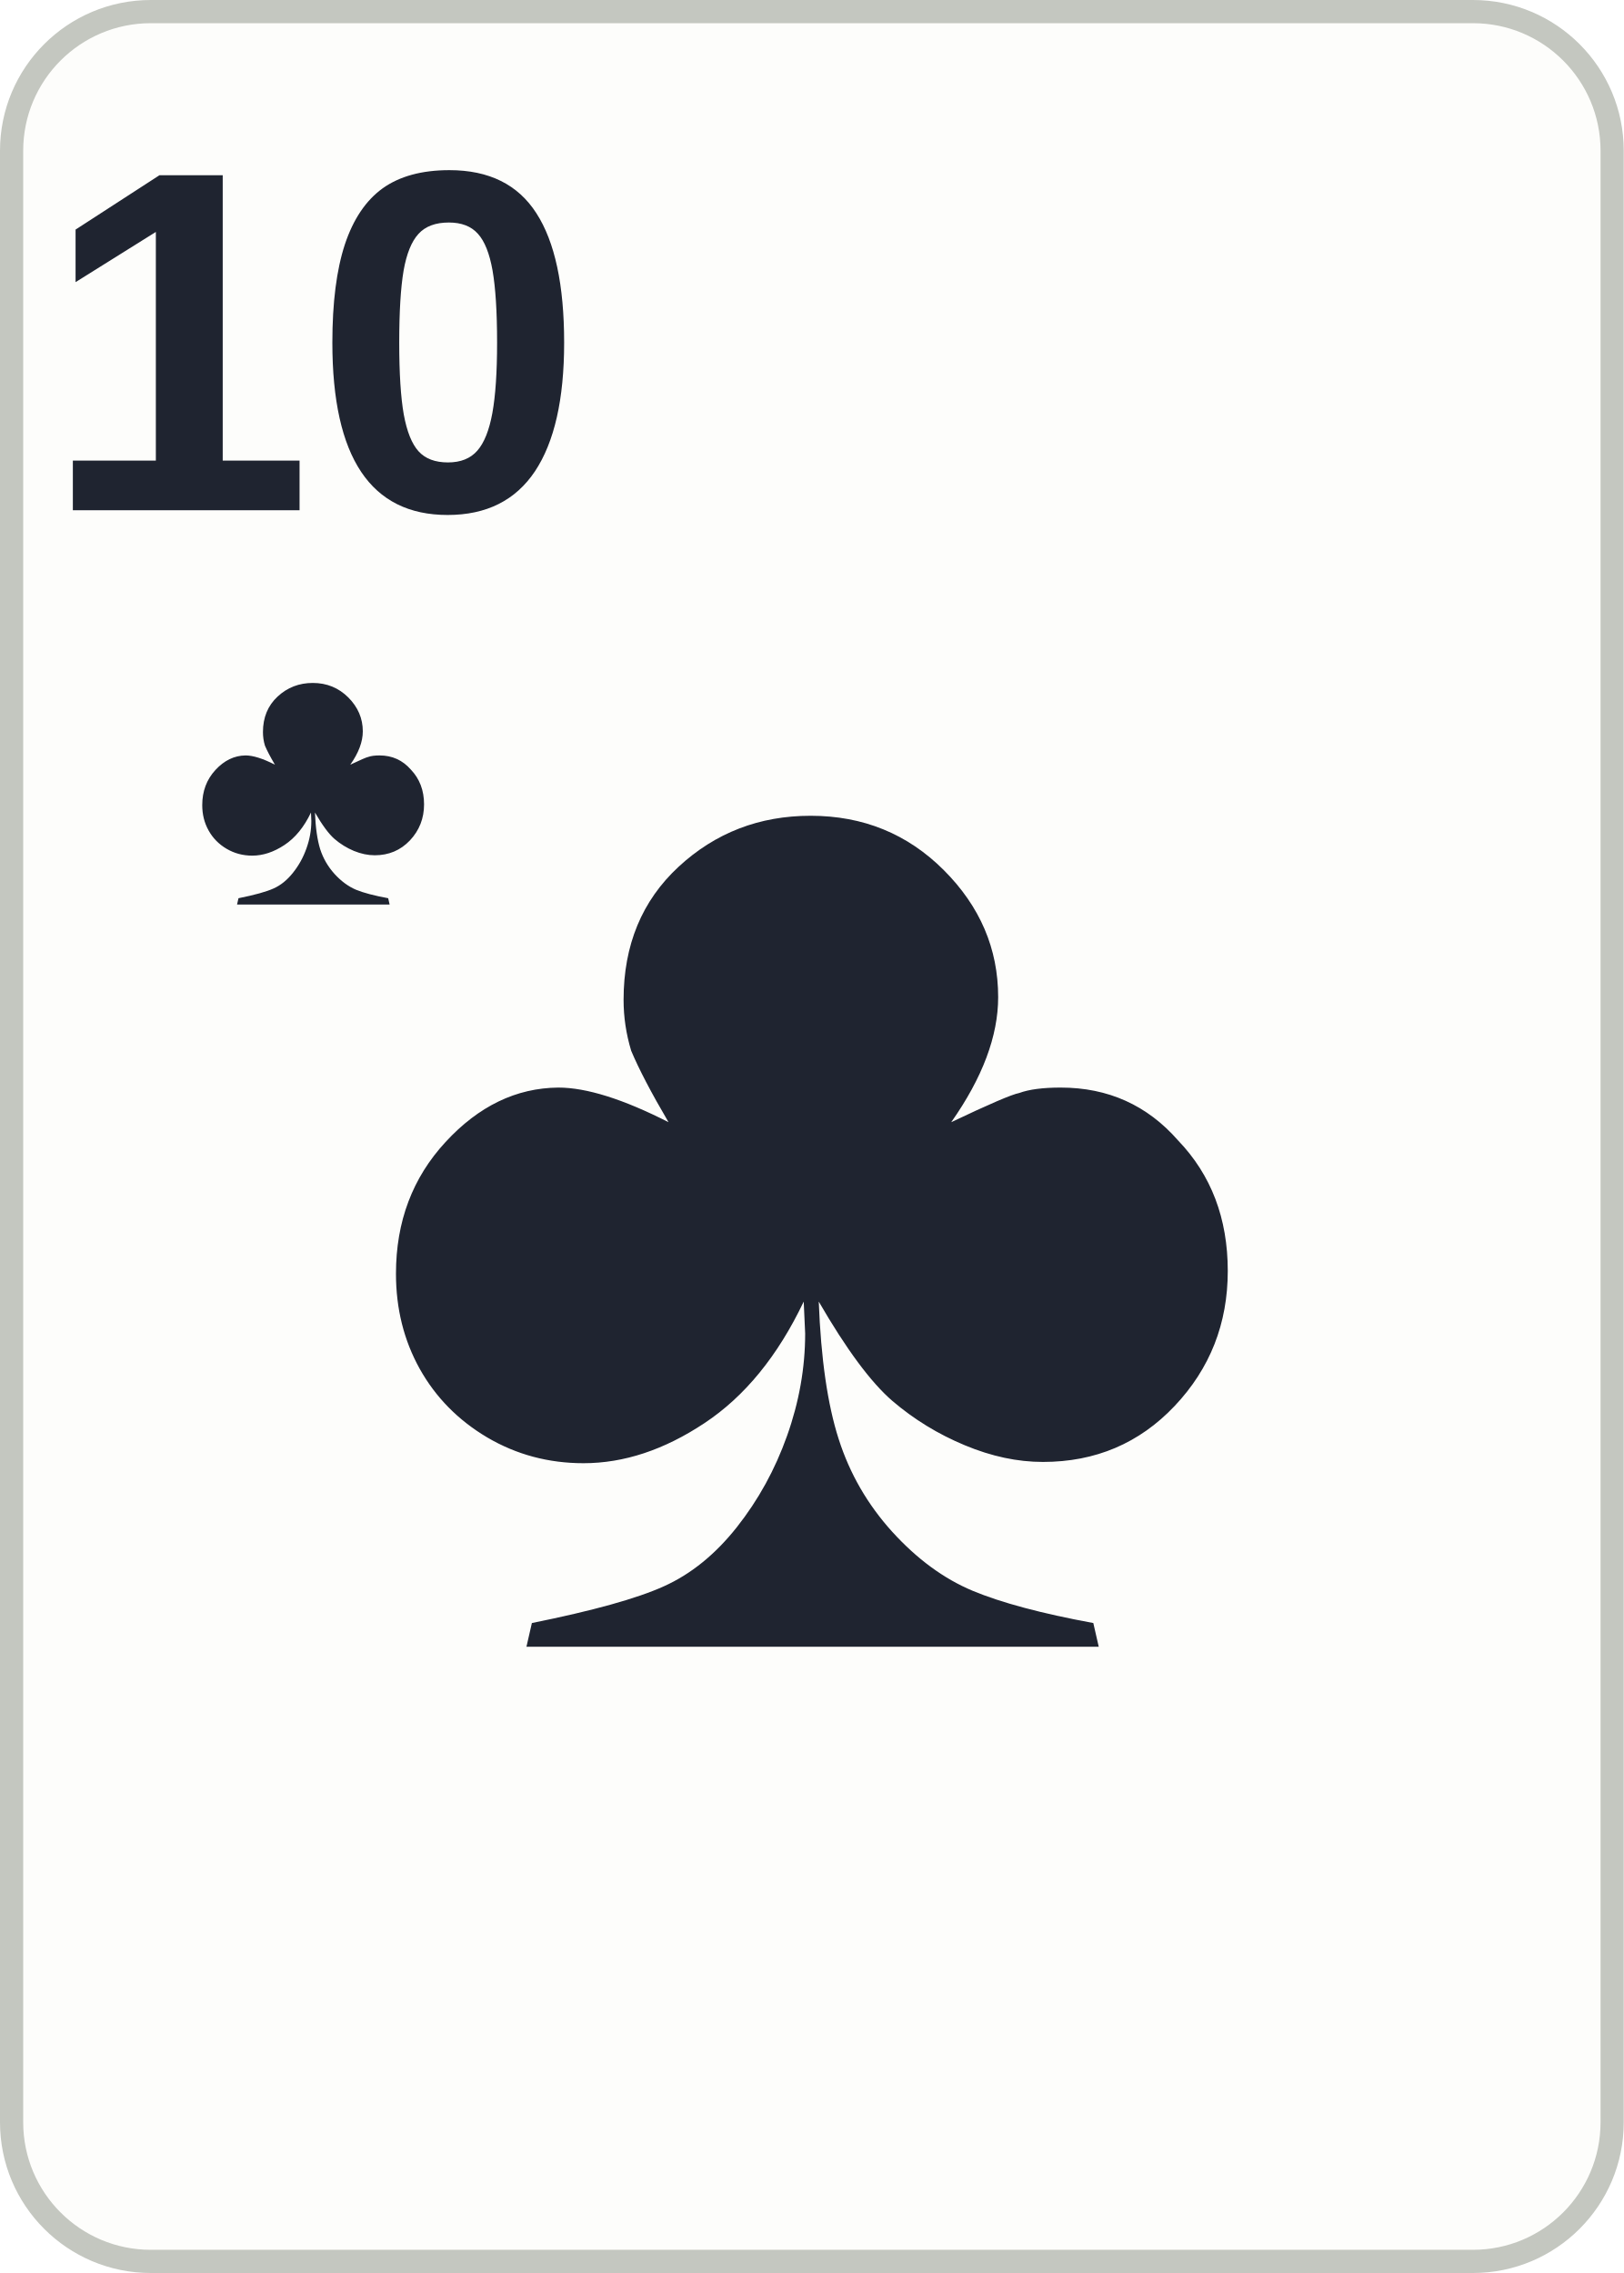
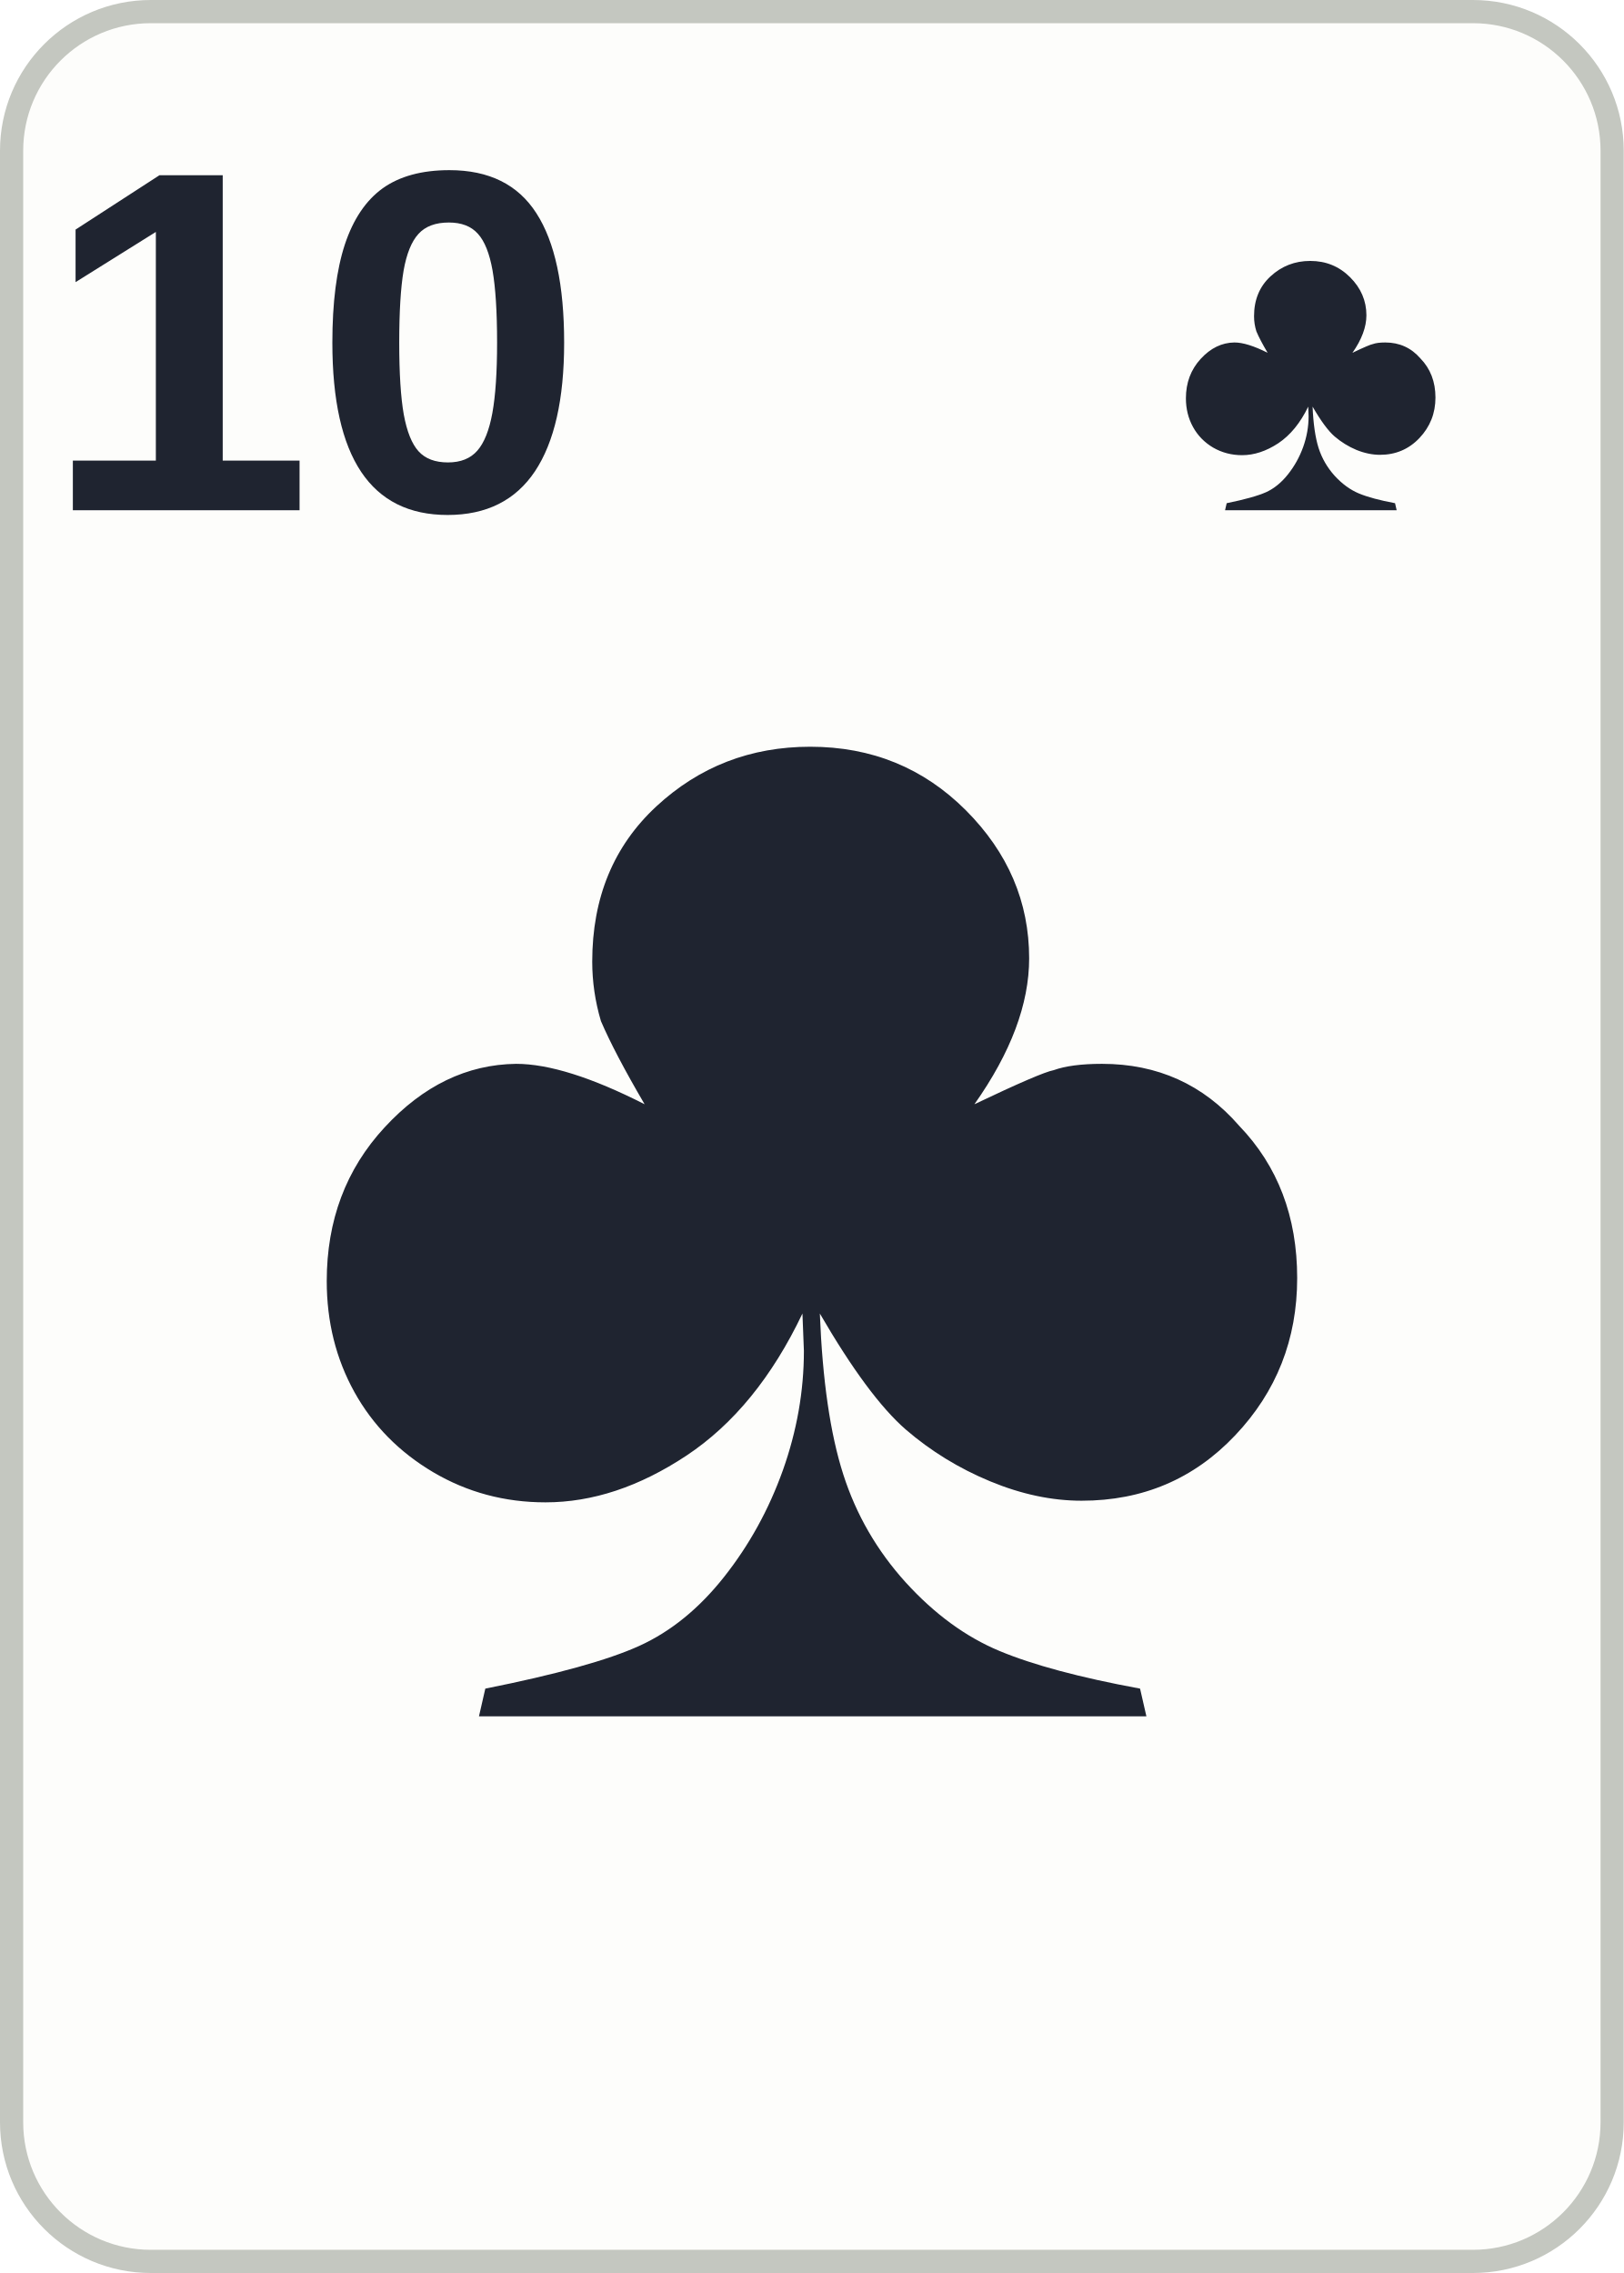
<svg xmlns="http://www.w3.org/2000/svg" viewBox="0 0 140 196">
  <rect x="1" y="1" width="138" height="194" rx="12" fill="#fdfdfb" stroke="#c4c7c0" stroke-width="2" />
  <g font-family="Arial,Helvetica,sans-serif" font-weight="700">
    <text x="27" y="44" font-size="42" text-anchor="middle" fill="#1f2430">10</text>
-     <text x="27" y="78" font-size="32" text-anchor="middle" fill="#1f2430">♣</text>
-     <text x="70" y="142" font-size="120" text-anchor="middle" fill="#1f2430">♣</text>
+     <text x="113" y="44" font-size="36" text-anchor="middle" fill="#1f2430">♣</text>
+     <text x="70" y="148" font-size="140" text-anchor="middle" fill="#1f2430">♣</text>
  </g>
</svg>
